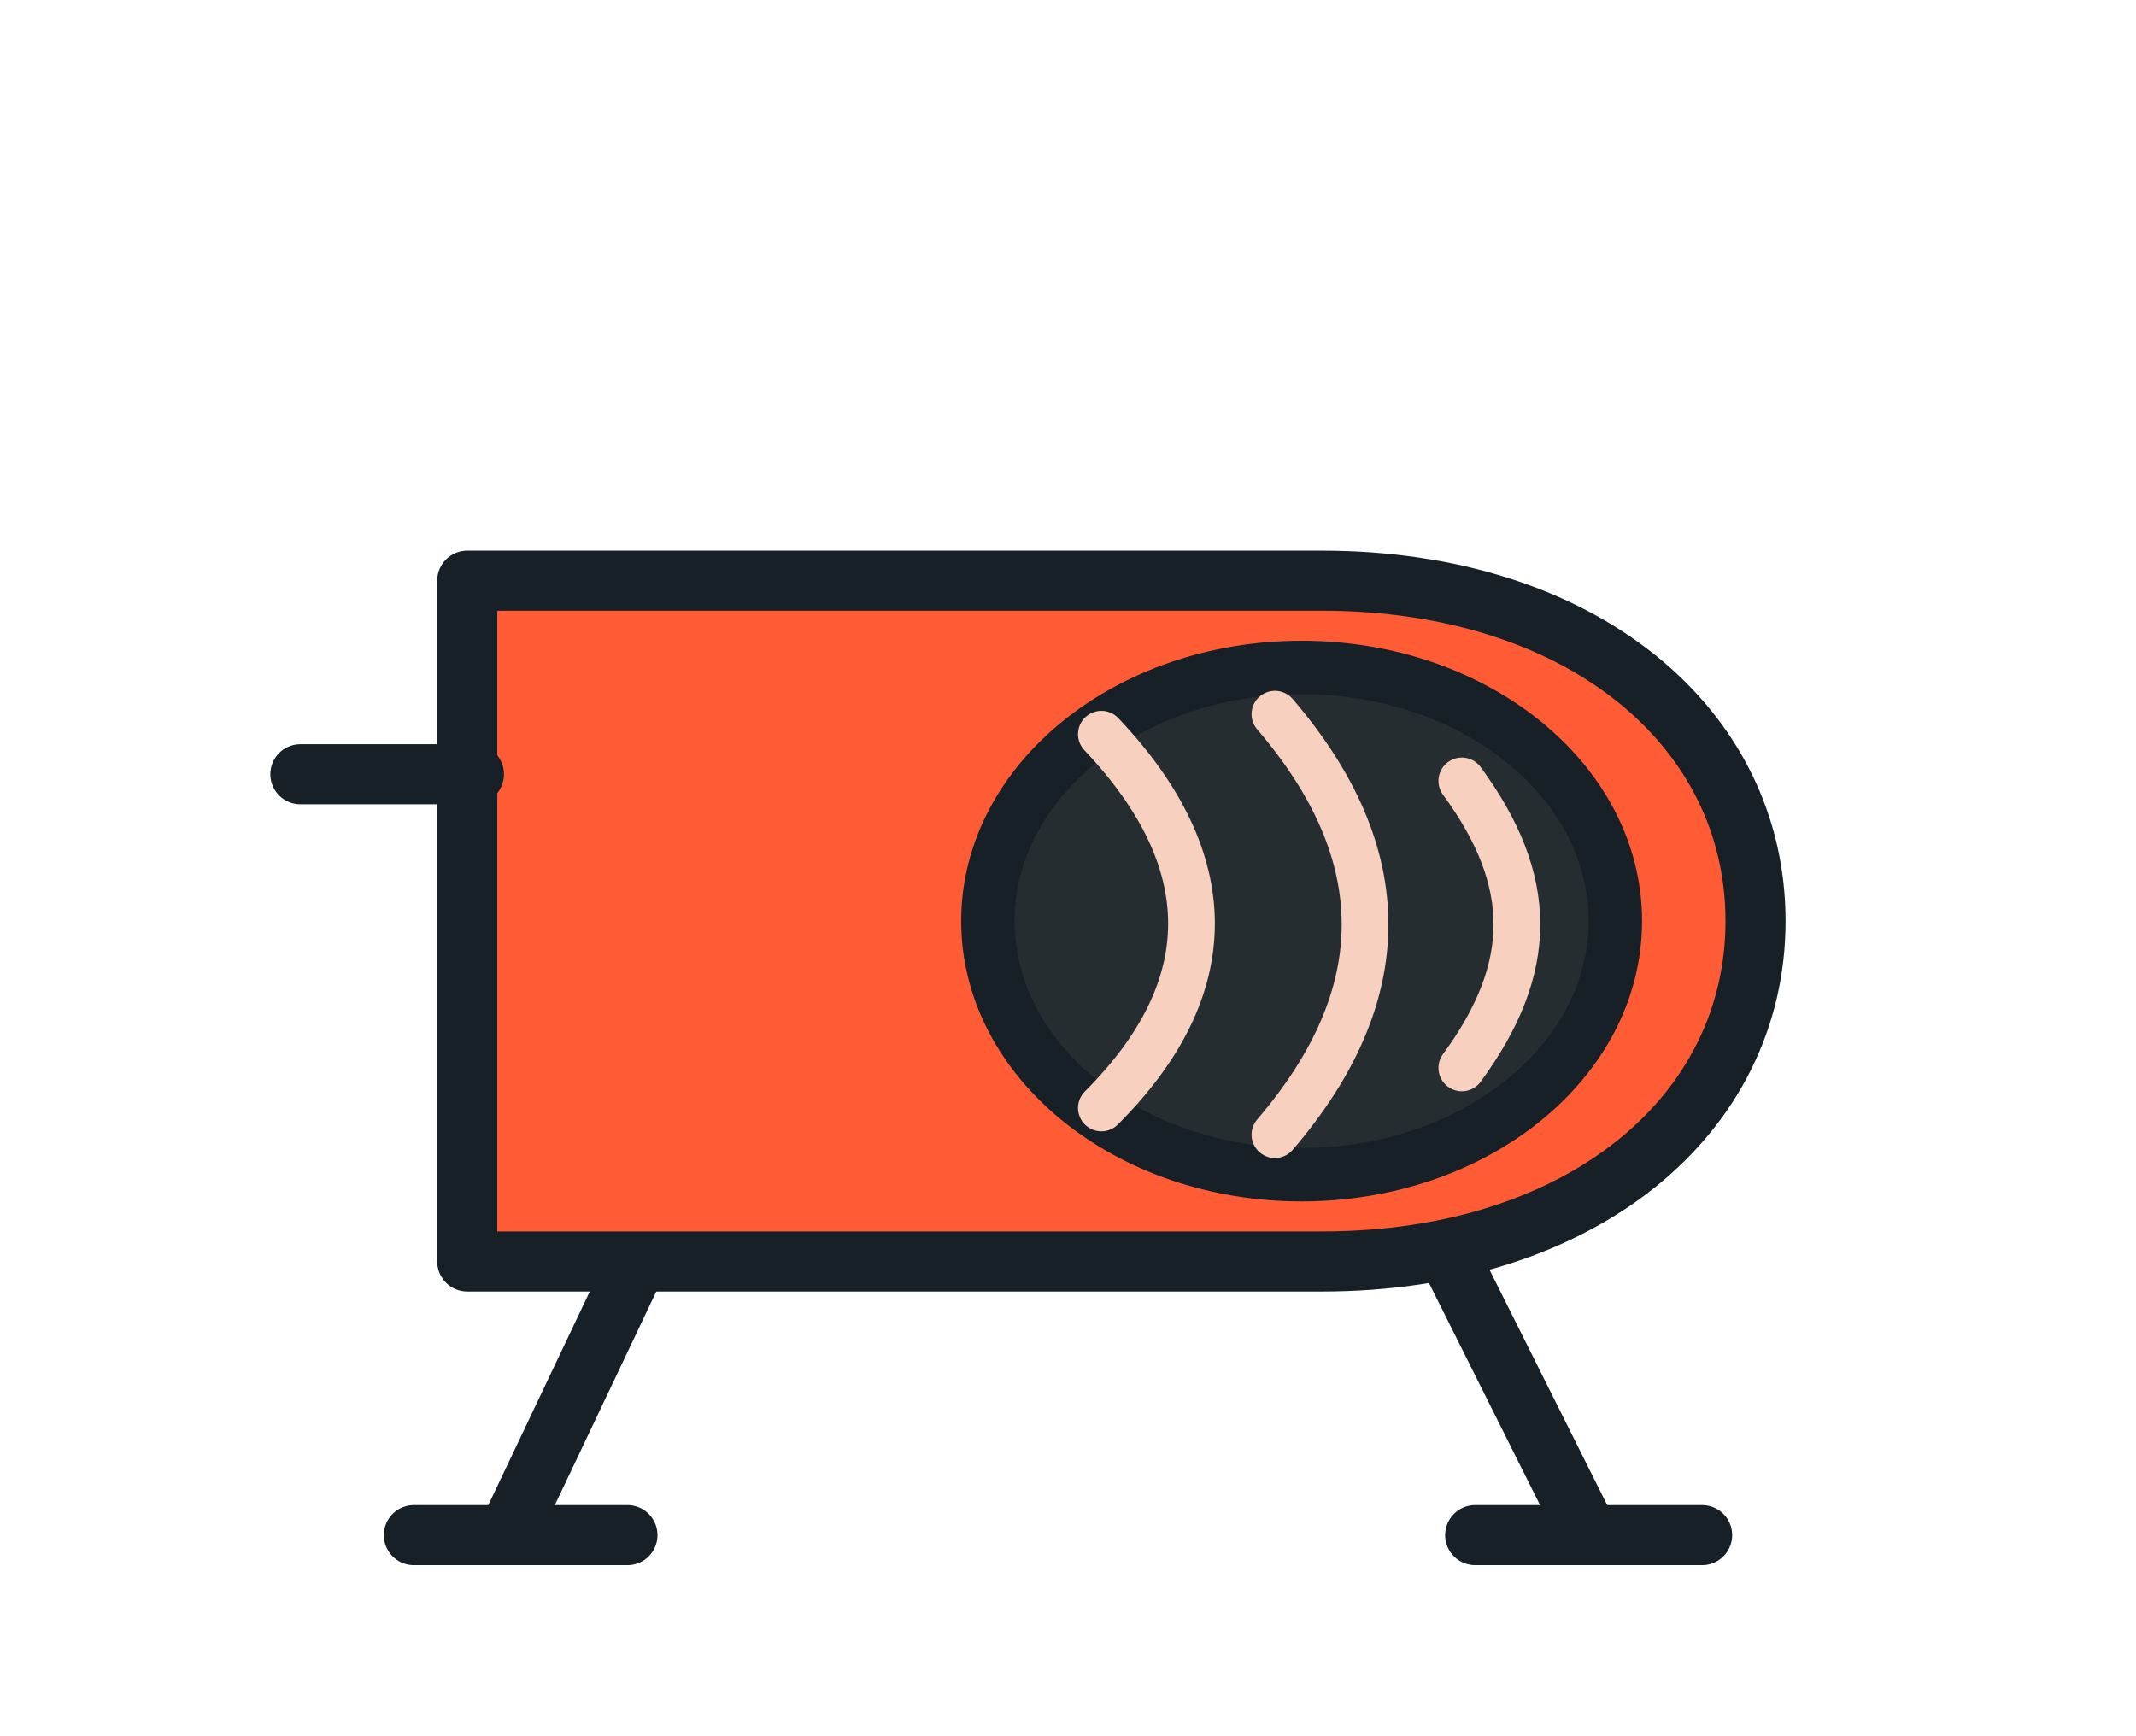
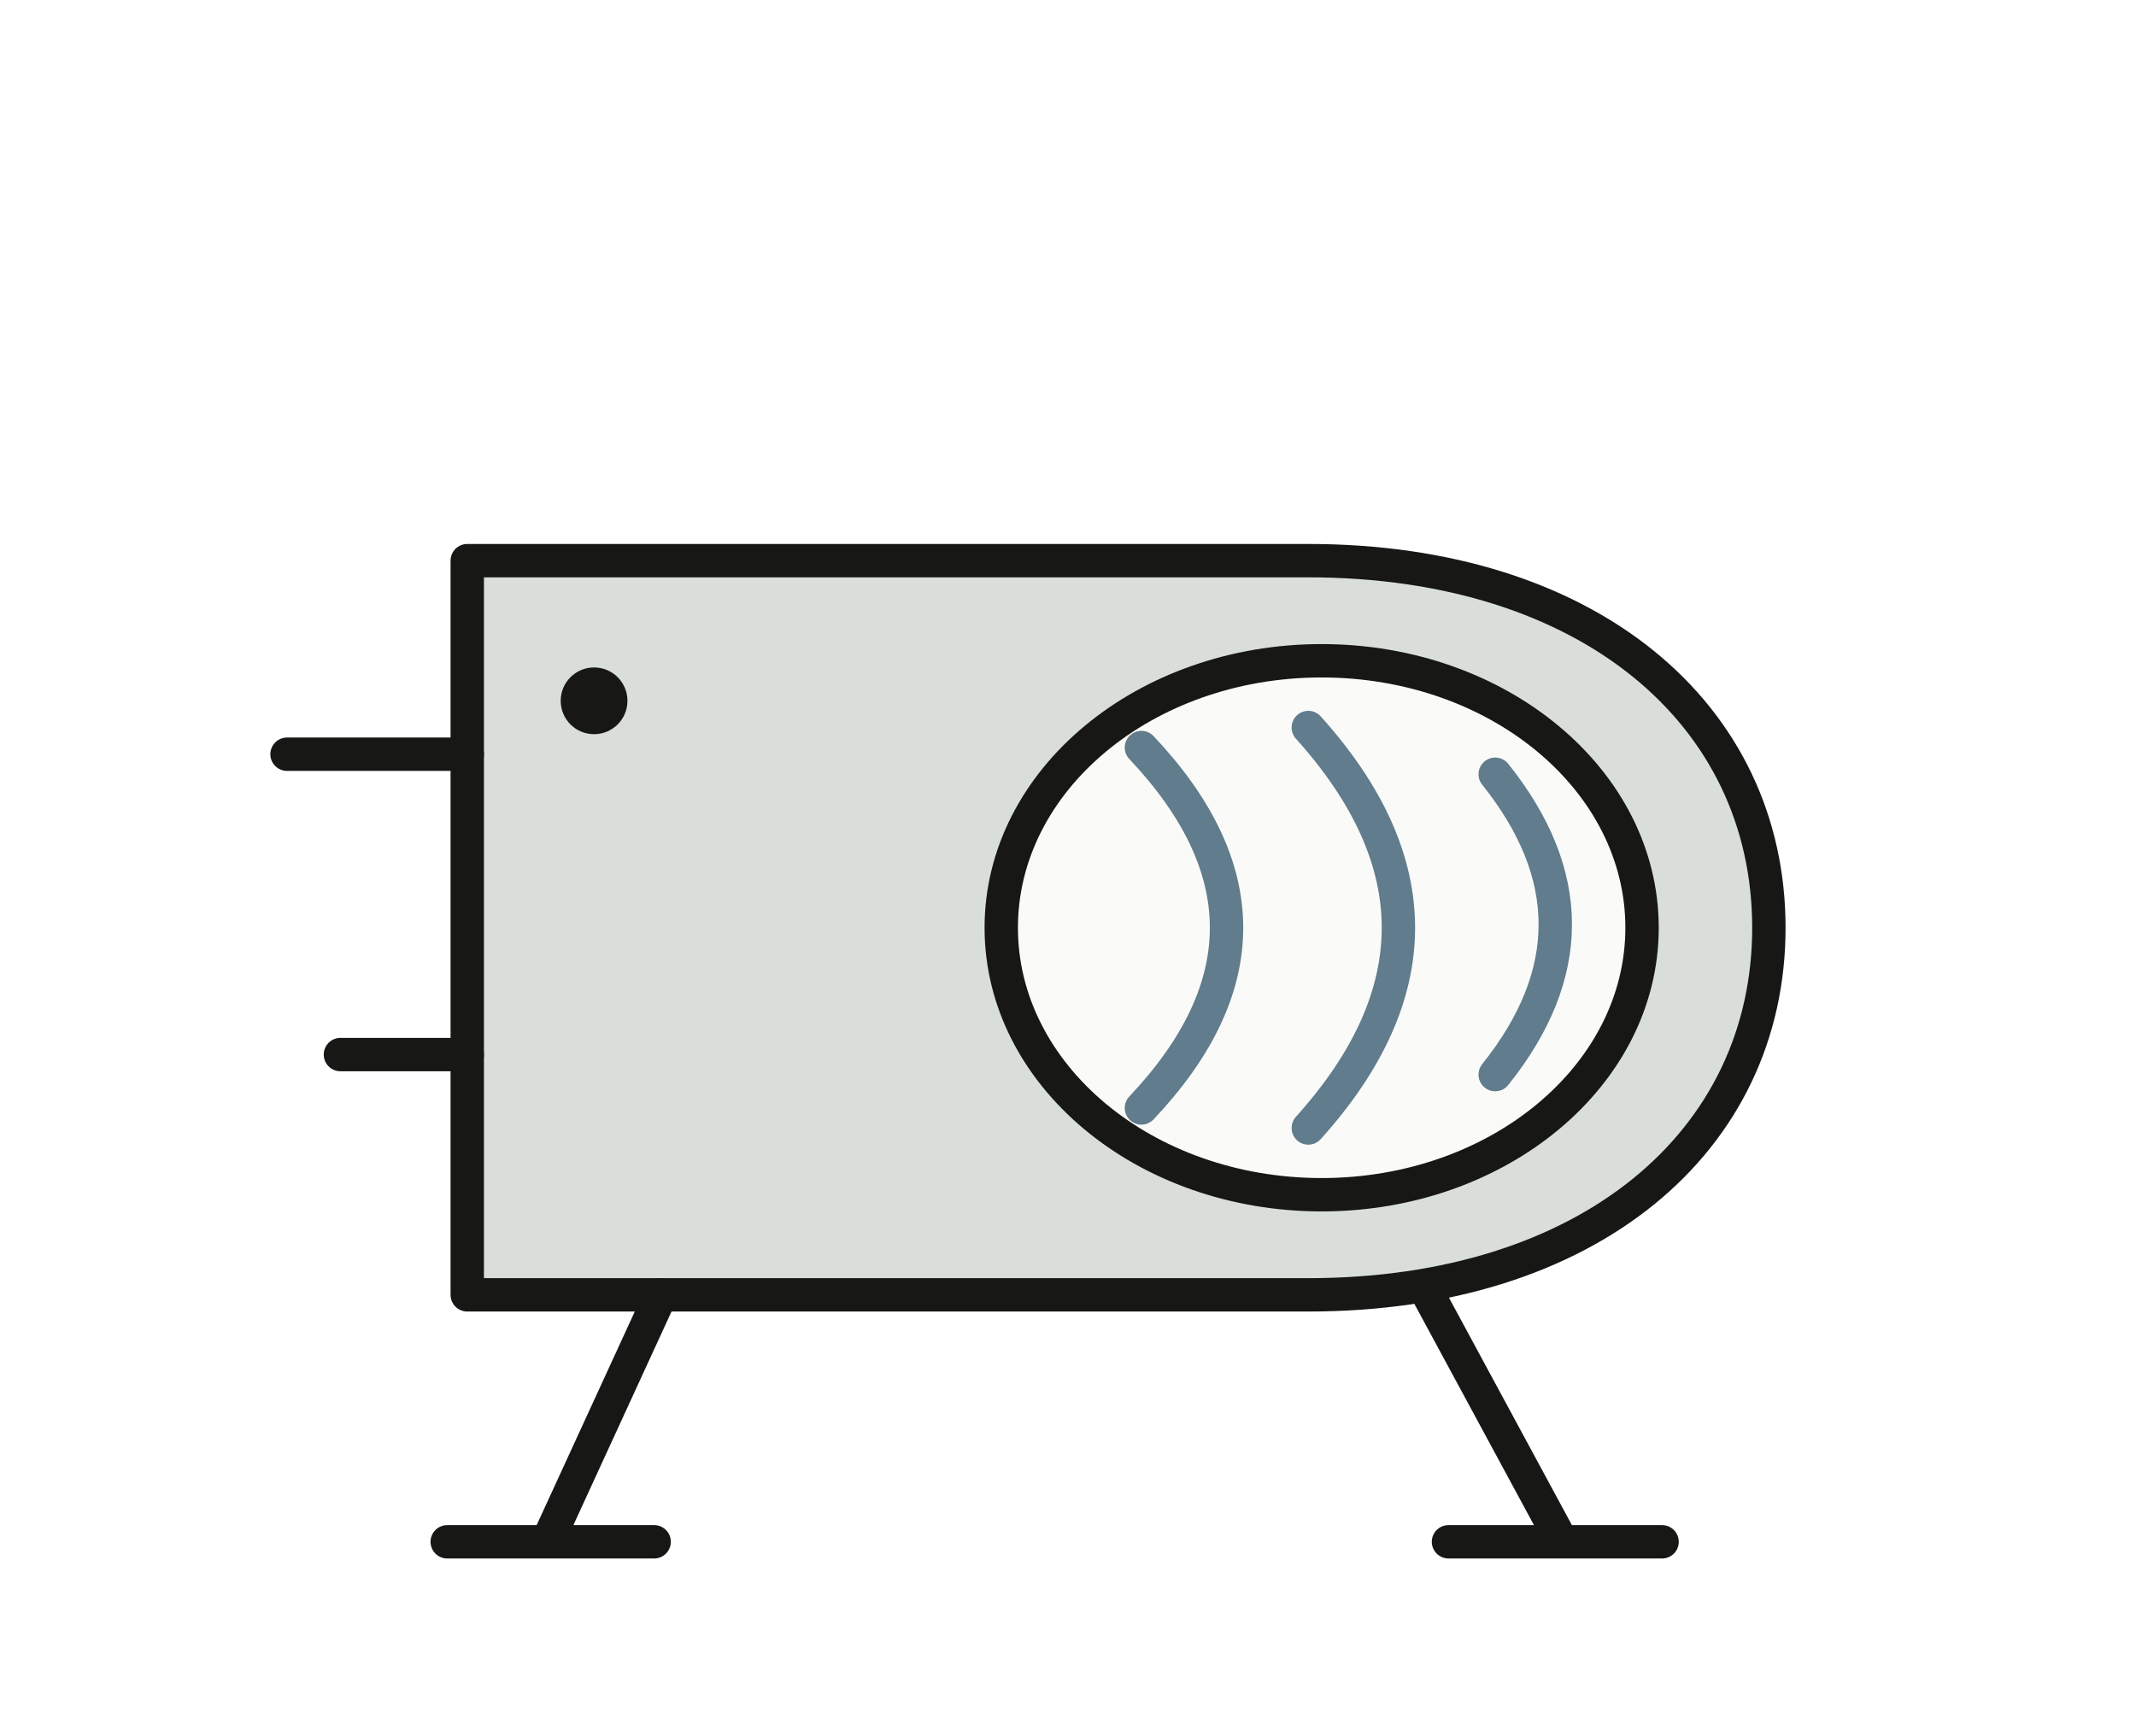
- <svg xmlns="http://www.w3.org/2000/svg" viewBox="0 0 320 260">
-   <g stroke="#172026" stroke-linecap="round" stroke-linejoin="round">
-     <path d="M70 87h128c39 0 65 22 65 51s-26 51-65 51H70V87Z" fill="#ff5c35" stroke-width="9" />
-     <ellipse cx="195" cy="138" rx="47" ry="38" fill="#252d31" stroke-width="8" />
-     <path d="M165 110c18 19 18 38 0 56m26-59c18 21 18 42 0 63m28-53c11 15 11 28 0 43" fill="none" stroke="#f7d0bf" stroke-width="7" />
-     <path d="M95 190 76 230m142-40 20 40M62 230h32m127 0h34M71 116H45" fill="none" stroke-width="9" />
+ <svg xmlns="http://www.w3.org/2000/svg" viewBox="0 0 320 260" fill="none">
+   <g stroke="#171715" stroke-width="5" stroke-linecap="round" stroke-linejoin="round">
+     <path d="M70 84h126c42 0 69 23 69 55s-27 55-69 55H70V84Z" fill="#d9dedb" />
+     <ellipse cx="198" cy="139" rx="48" ry="40" fill="#fafaf8" />
+     <path d="M171 112c17 18 17 36 0 54m25-57c18 20 18 40 0 60m28-53c12 15 12 30 0 45" stroke="#607c8d" />
+     <path d="M99 194 82 231m132-37 20 37M67 231h31m119 0h32M70 113H43m27 45H51" />
+     <circle cx="89" cy="105" r="5" fill="#171715" stroke="none" />
  </g>
</svg>
